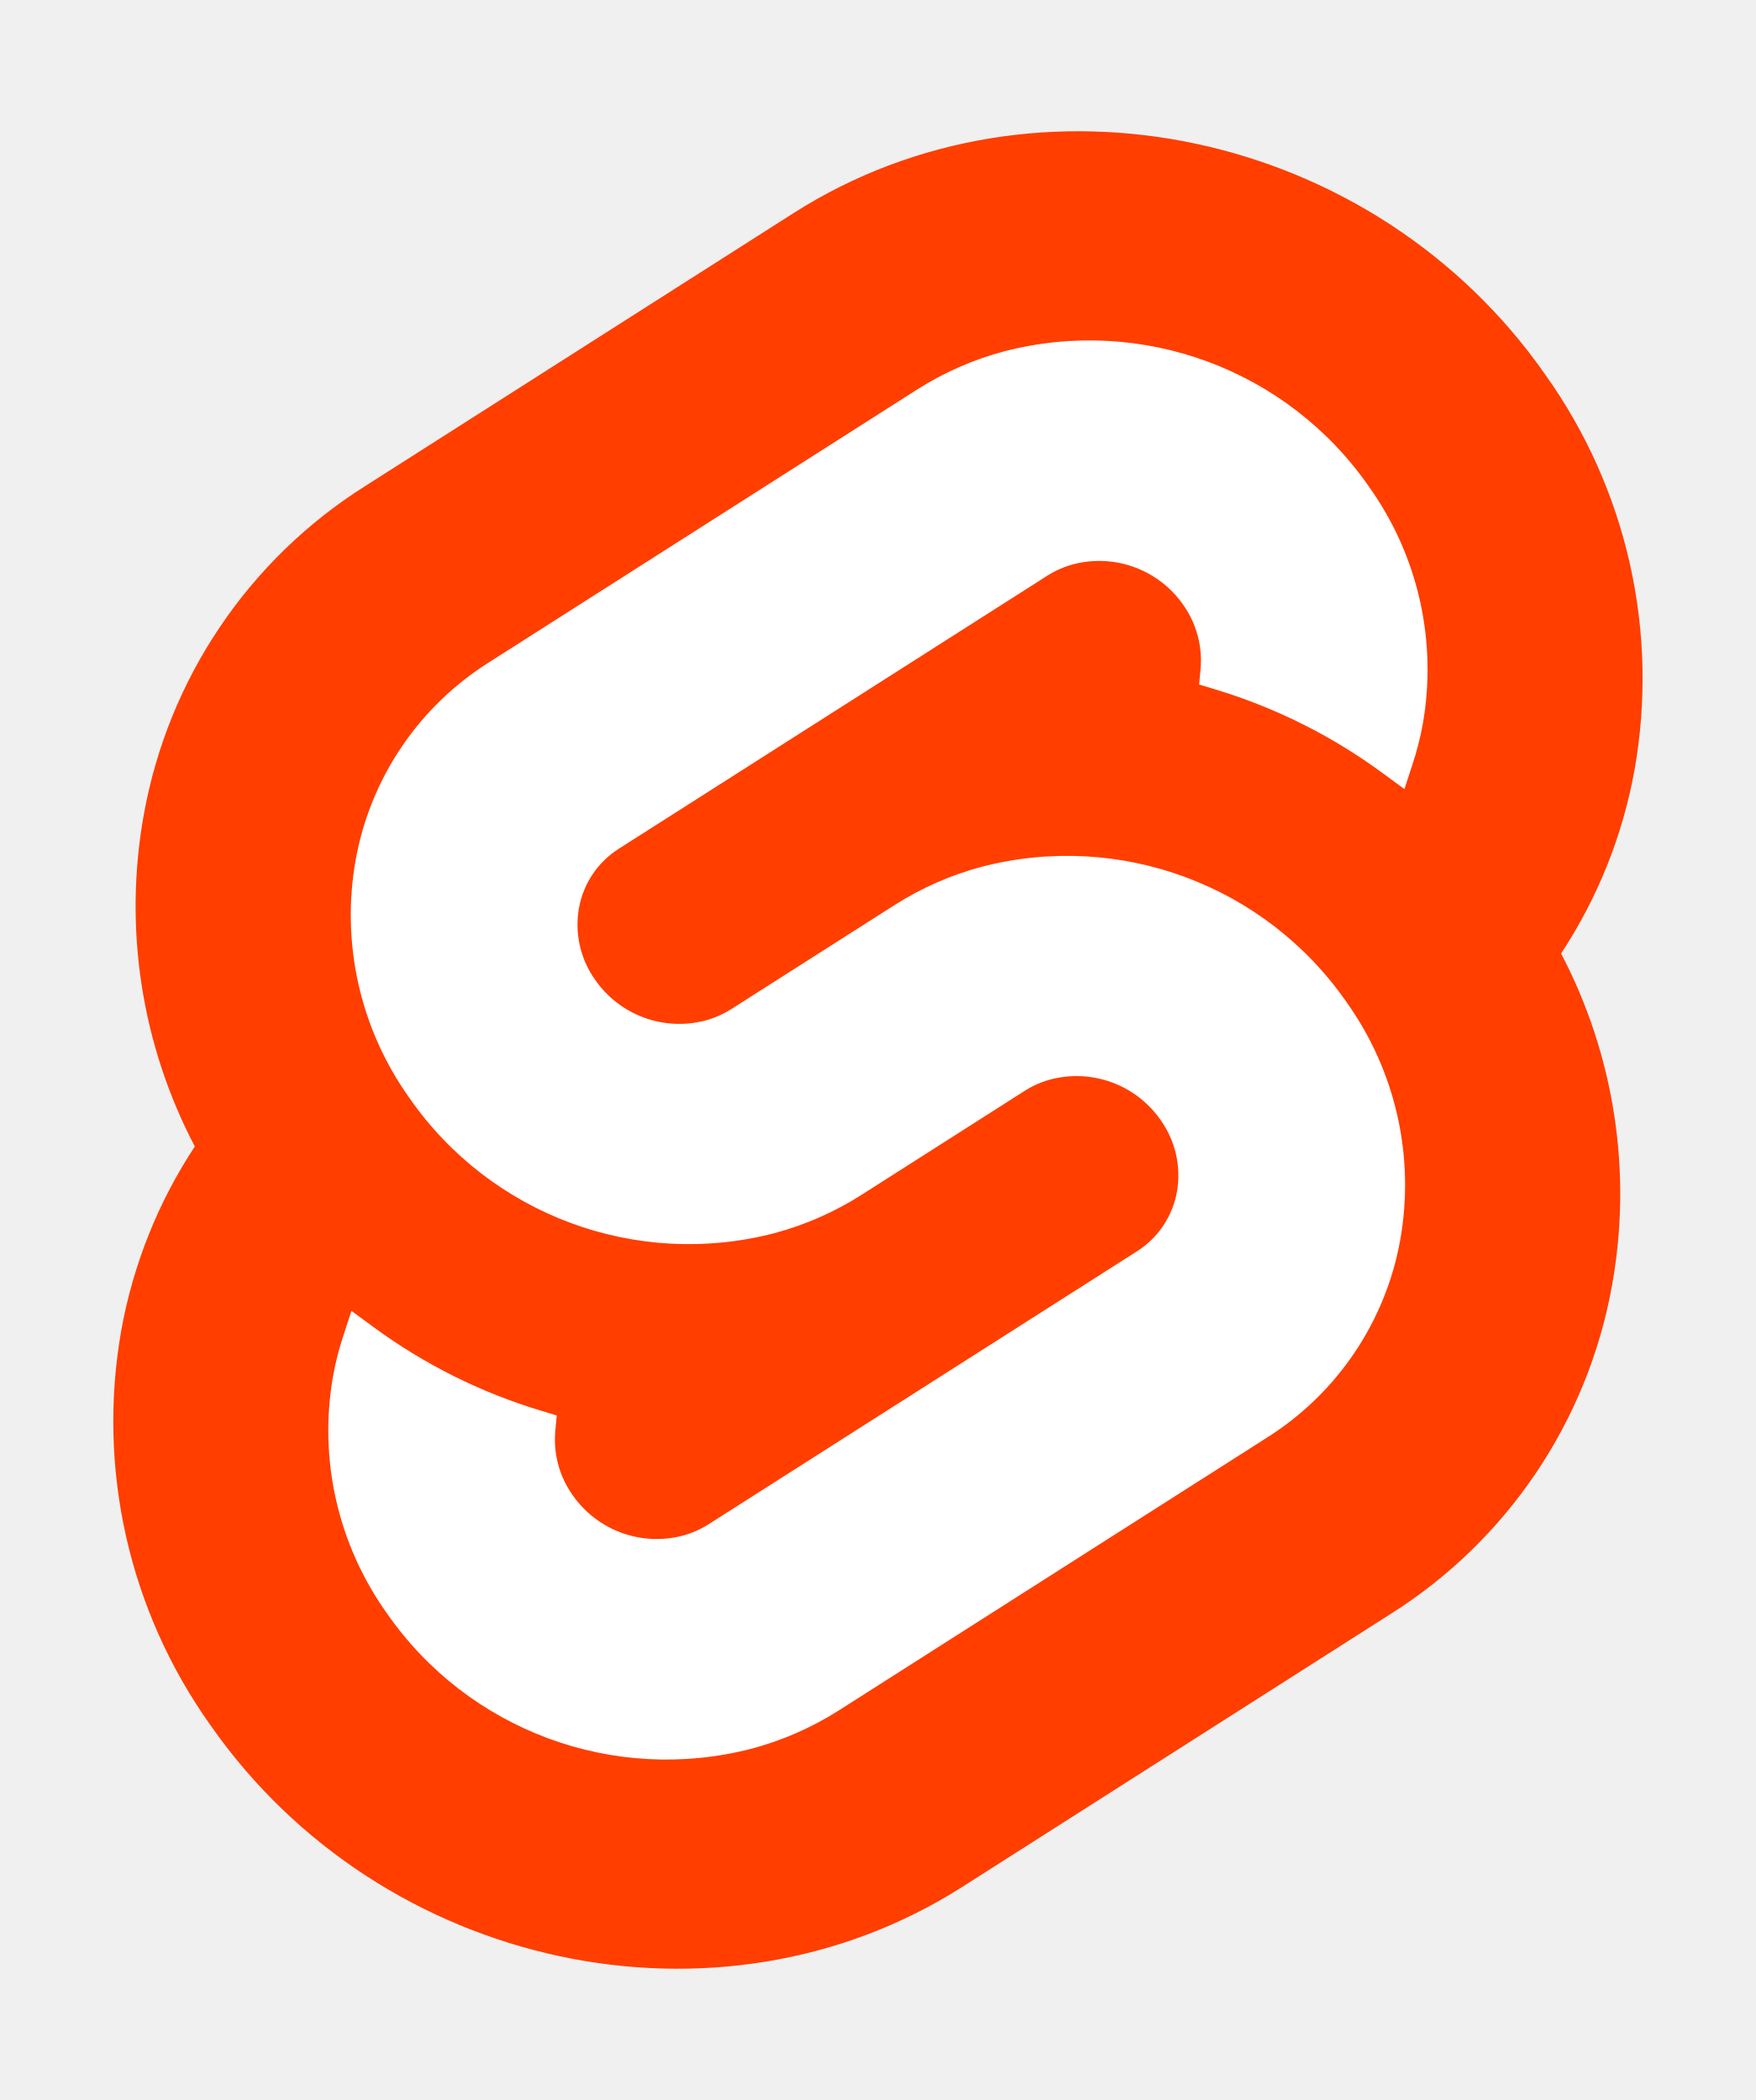
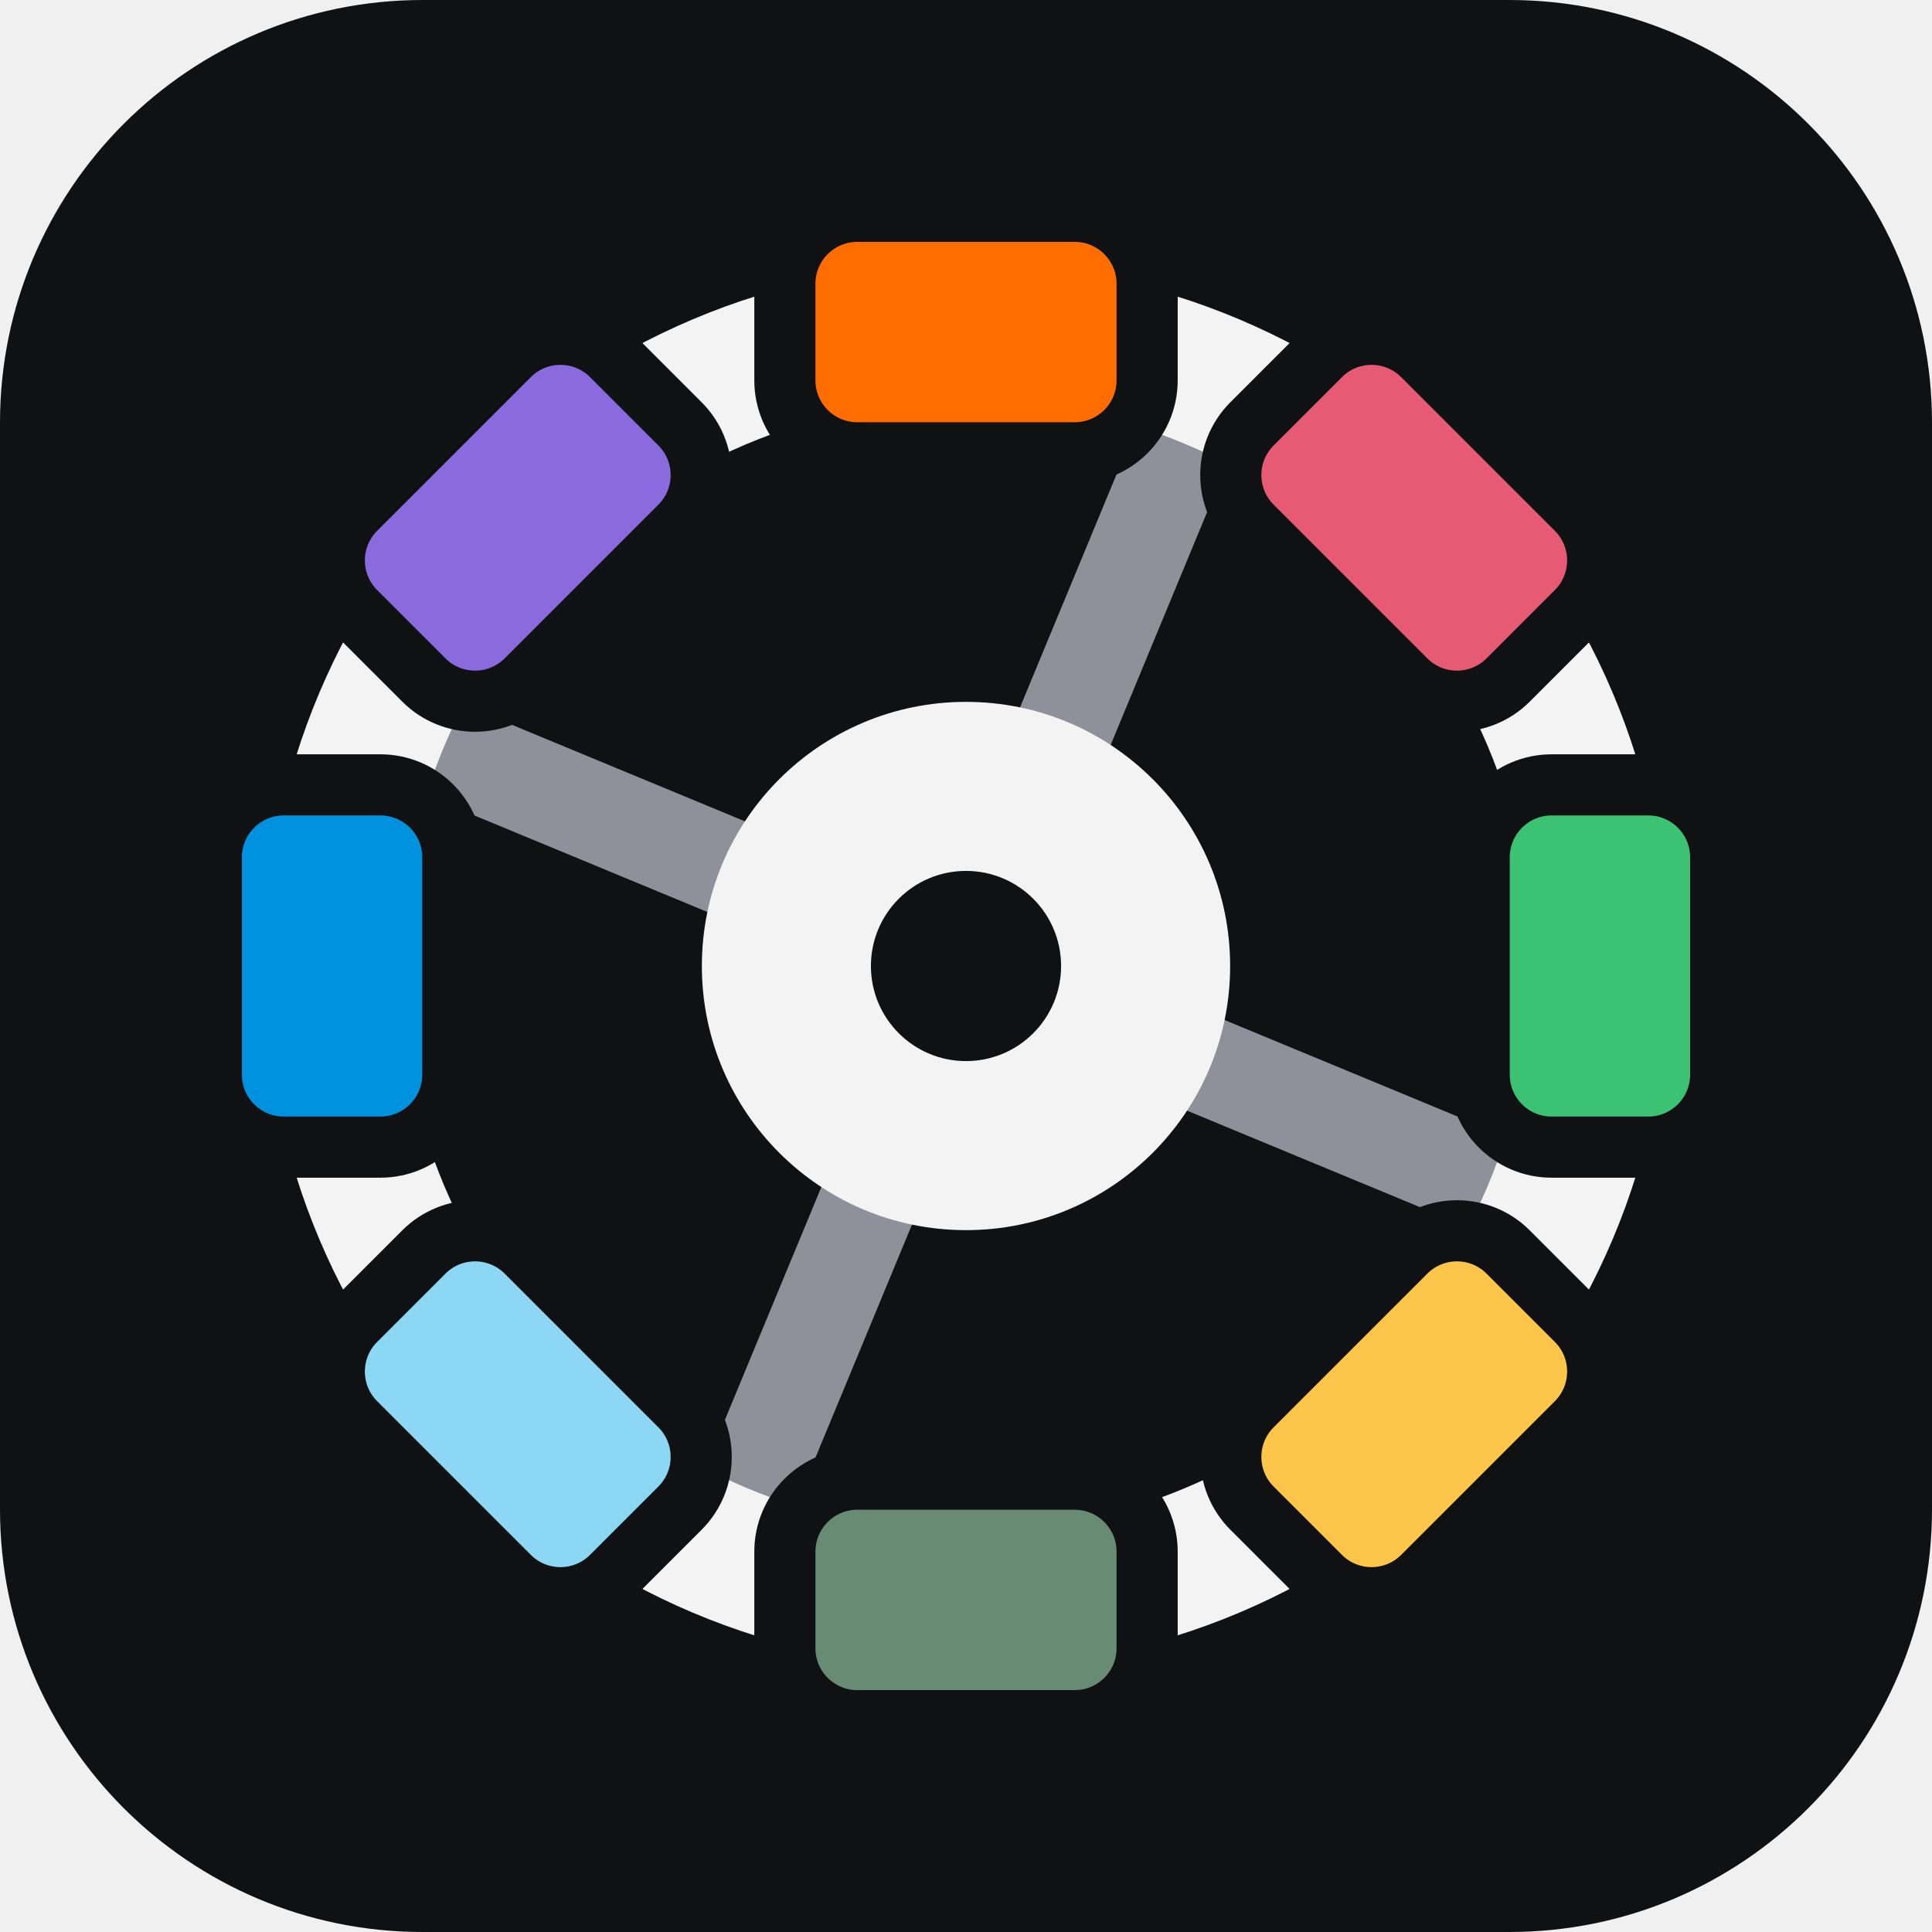
- <svg xmlns="http://www.w3.org/2000/svg" width="107" height="128" viewBox="0 0 107 128">
-   <path d="M94.157 22.819c-10.4-14.885-30.94-19.297-45.792-9.835L22.282 29.608A29.92 29.92 0 0 0 8.764 49.65a31.5 31.5 0 0 0 3.108 20.231 30 30 0 0 0-4.477 11.183 31.9 31.9 0 0 0 5.448 24.116c10.402 14.887 30.942 19.297 45.791 9.835l26.083-16.624A29.92 29.92 0 0 0 98.235 78.35a31.53 31.53 0 0 0-3.105-20.232 30 30 0 0 0 4.474-11.182 31.88 31.88 0 0 0-5.447-24.116" style="fill:#ff3e00" />
-   <path d="M45.817 106.582a20.72 20.72 0 0 1-22.237-8.243 19.17 19.17 0 0 1-3.277-14.503 18 18 0 0 1 .624-2.435l.49-1.498 1.337.981a33.6 33.6 0 0 0 10.203 5.098l.97.294-.09.968a5.85 5.85 0 0 0 1.052 3.878 6.24 6.24 0 0 0 6.695 2.485 5.8 5.8 0 0 0 1.603-.704L69.27 76.28a5.43 5.43 0 0 0 2.45-3.631 5.8 5.8 0 0 0-.987-4.371 6.24 6.24 0 0 0-6.698-2.487 5.7 5.7 0 0 0-1.6.704l-9.953 6.345a19 19 0 0 1-5.296 2.326 20.72 20.72 0 0 1-22.237-8.243 19.17 19.17 0 0 1-3.277-14.502 17.99 17.99 0 0 1 8.13-12.052l26.081-16.623a19 19 0 0 1 5.3-2.329 20.72 20.72 0 0 1 22.237 8.243 19.17 19.17 0 0 1 3.277 14.503 18 18 0 0 1-.624 2.435l-.49 1.498-1.337-.98a33.6 33.6 0 0 0-10.203-5.1l-.97-.294.09-.968a5.86 5.86 0 0 0-1.052-3.878 6.24 6.24 0 0 0-6.696-2.485 5.8 5.8 0 0 0-1.602.704L37.73 51.72a5.42 5.42 0 0 0-2.449 3.63 5.79 5.79 0 0 0 .986 4.372 6.24 6.24 0 0 0 6.698 2.486 5.8 5.8 0 0 0 1.602-.704l9.952-6.342a19 19 0 0 1 5.295-2.328 20.72 20.72 0 0 1 22.237 8.242 19.17 19.17 0 0 1 3.277 14.503 18 18 0 0 1-8.13 12.053l-26.081 16.622a19 19 0 0 1-5.3 2.328" style="fill:#fff" />
+ <svg xmlns="http://www.w3.org/2000/svg" width="512" height="512" viewBox="0 0 512 512">
+   <rect width="512" height="512" rx="112" fill="#101113" />
+   <line x1="256" y1="256" x2="411.21" y2="320.29" stroke="#8e919a" stroke-width="26" stroke-linecap="round" />
+   <line x1="256" y1="256" x2="191.71" y2="411.21" stroke="#8e919a" stroke-width="26" stroke-linecap="round" />
+   <line x1="256" y1="256" x2="100.79" y2="191.71" stroke="#8e919a" stroke-width="26" stroke-linecap="round" />
+   <line x1="256" y1="256" x2="320.29" y2="100.79" stroke="#8e919a" stroke-width="26" stroke-linecap="round" />
+   <circle cx="256" cy="256" r="168" fill="none" stroke="#f3f3f4" stroke-width="36" />
+   <rect x="208" y="56" width="96" height="64" rx="19.2" fill="#ff6c00" stroke="#101113" stroke-width="16.2" transform="rotate(0 256 88)" />
+   <rect x="326.79" y="105.21" width="96" height="64" rx="19.2" fill="#e75a73" stroke="#101113" stroke-width="16.2" transform="rotate(45 374.79 137.21)" />
+   <rect x="376" y="224" width="96" height="64" rx="19.2" fill="#3cc273" stroke="#101113" stroke-width="16.2" transform="rotate(90 424 256)" />
+   <rect x="326.79" y="342.79" width="96" height="64" rx="19.2" fill="#fdc549" stroke="#101113" stroke-width="16.2" transform="rotate(135 374.79 374.79)" />
+   <rect x="208" y="392" width="96" height="64" rx="19.2" fill="#688c73" stroke="#101113" stroke-width="16.2" transform="rotate(180 256 424)" />
+   <rect x="89.21" y="342.79" width="96" height="64" rx="19.2" fill="#8cd8f4" stroke="#101113" stroke-width="16.2" transform="rotate(225 137.21 374.79)" />
+   <rect x="40" y="224" width="96" height="64" rx="19.2" fill="#0092de" stroke="#101113" stroke-width="16.2" transform="rotate(270 88 256)" />
+   <rect x="89.21" y="105.21" width="96" height="64" rx="19.2" fill="#896bde" stroke="#101113" stroke-width="16.2" transform="rotate(315 137.21 137.21)" />
+   <circle cx="256" cy="256" r="70" fill="#f3f3f4" />
+   <circle cx="256" cy="256" r="25.2" fill="#101113" />
</svg>
